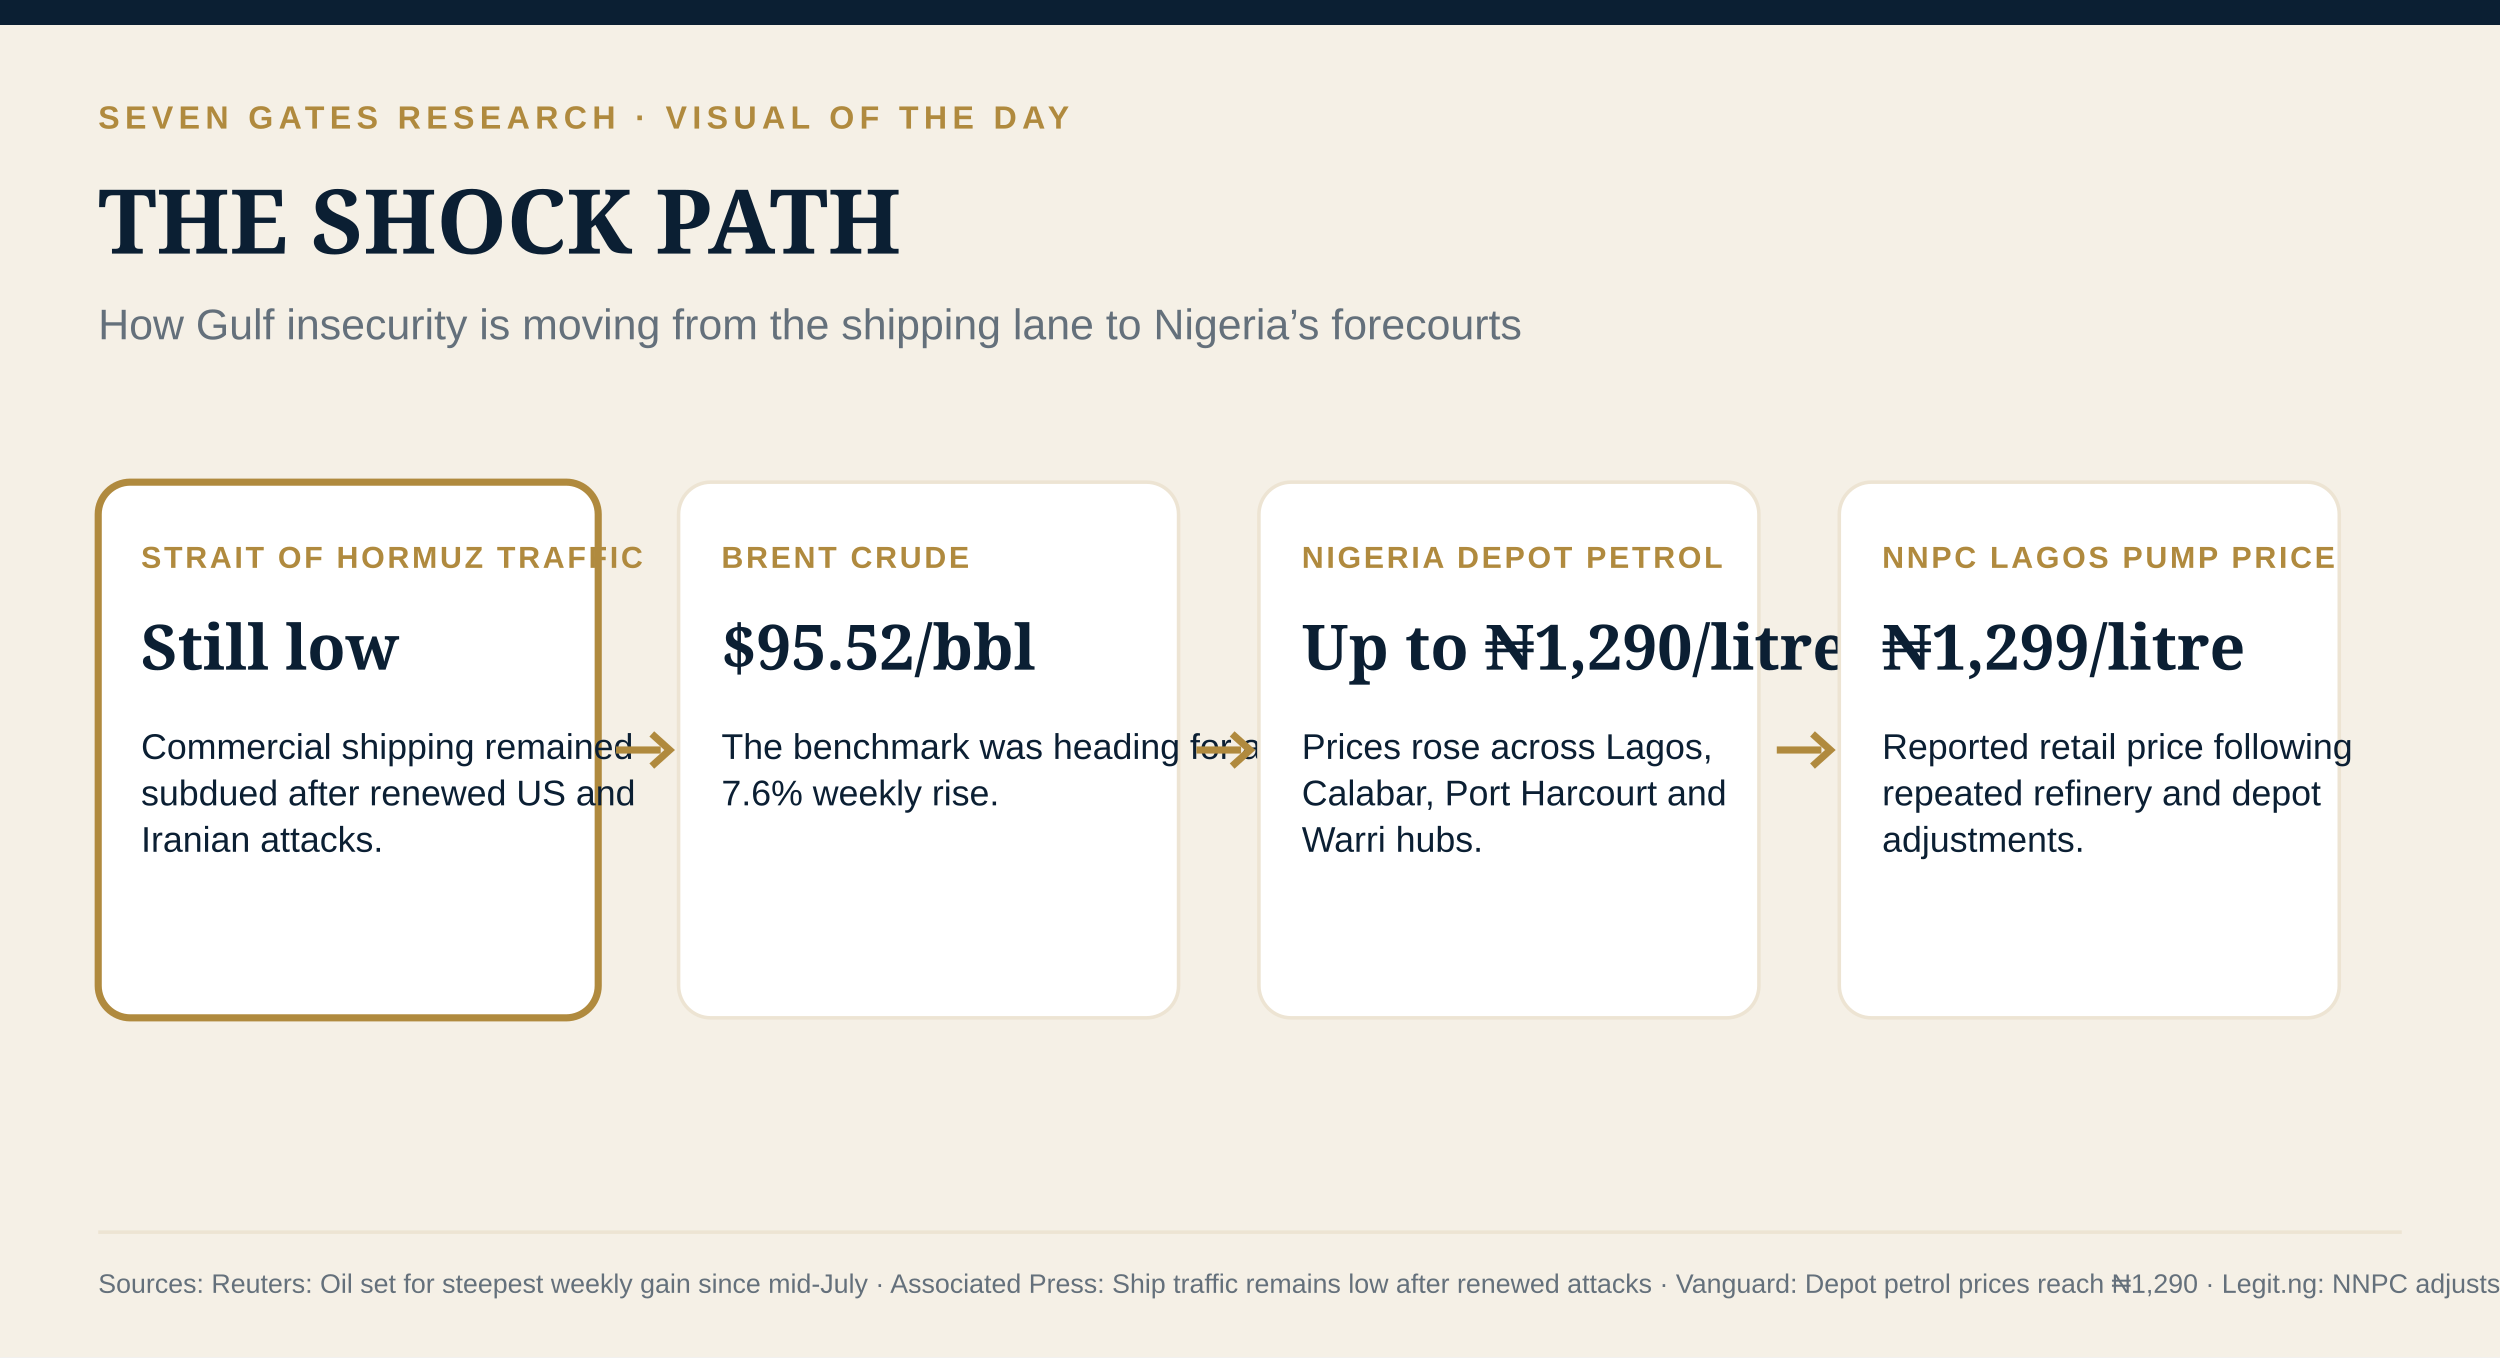
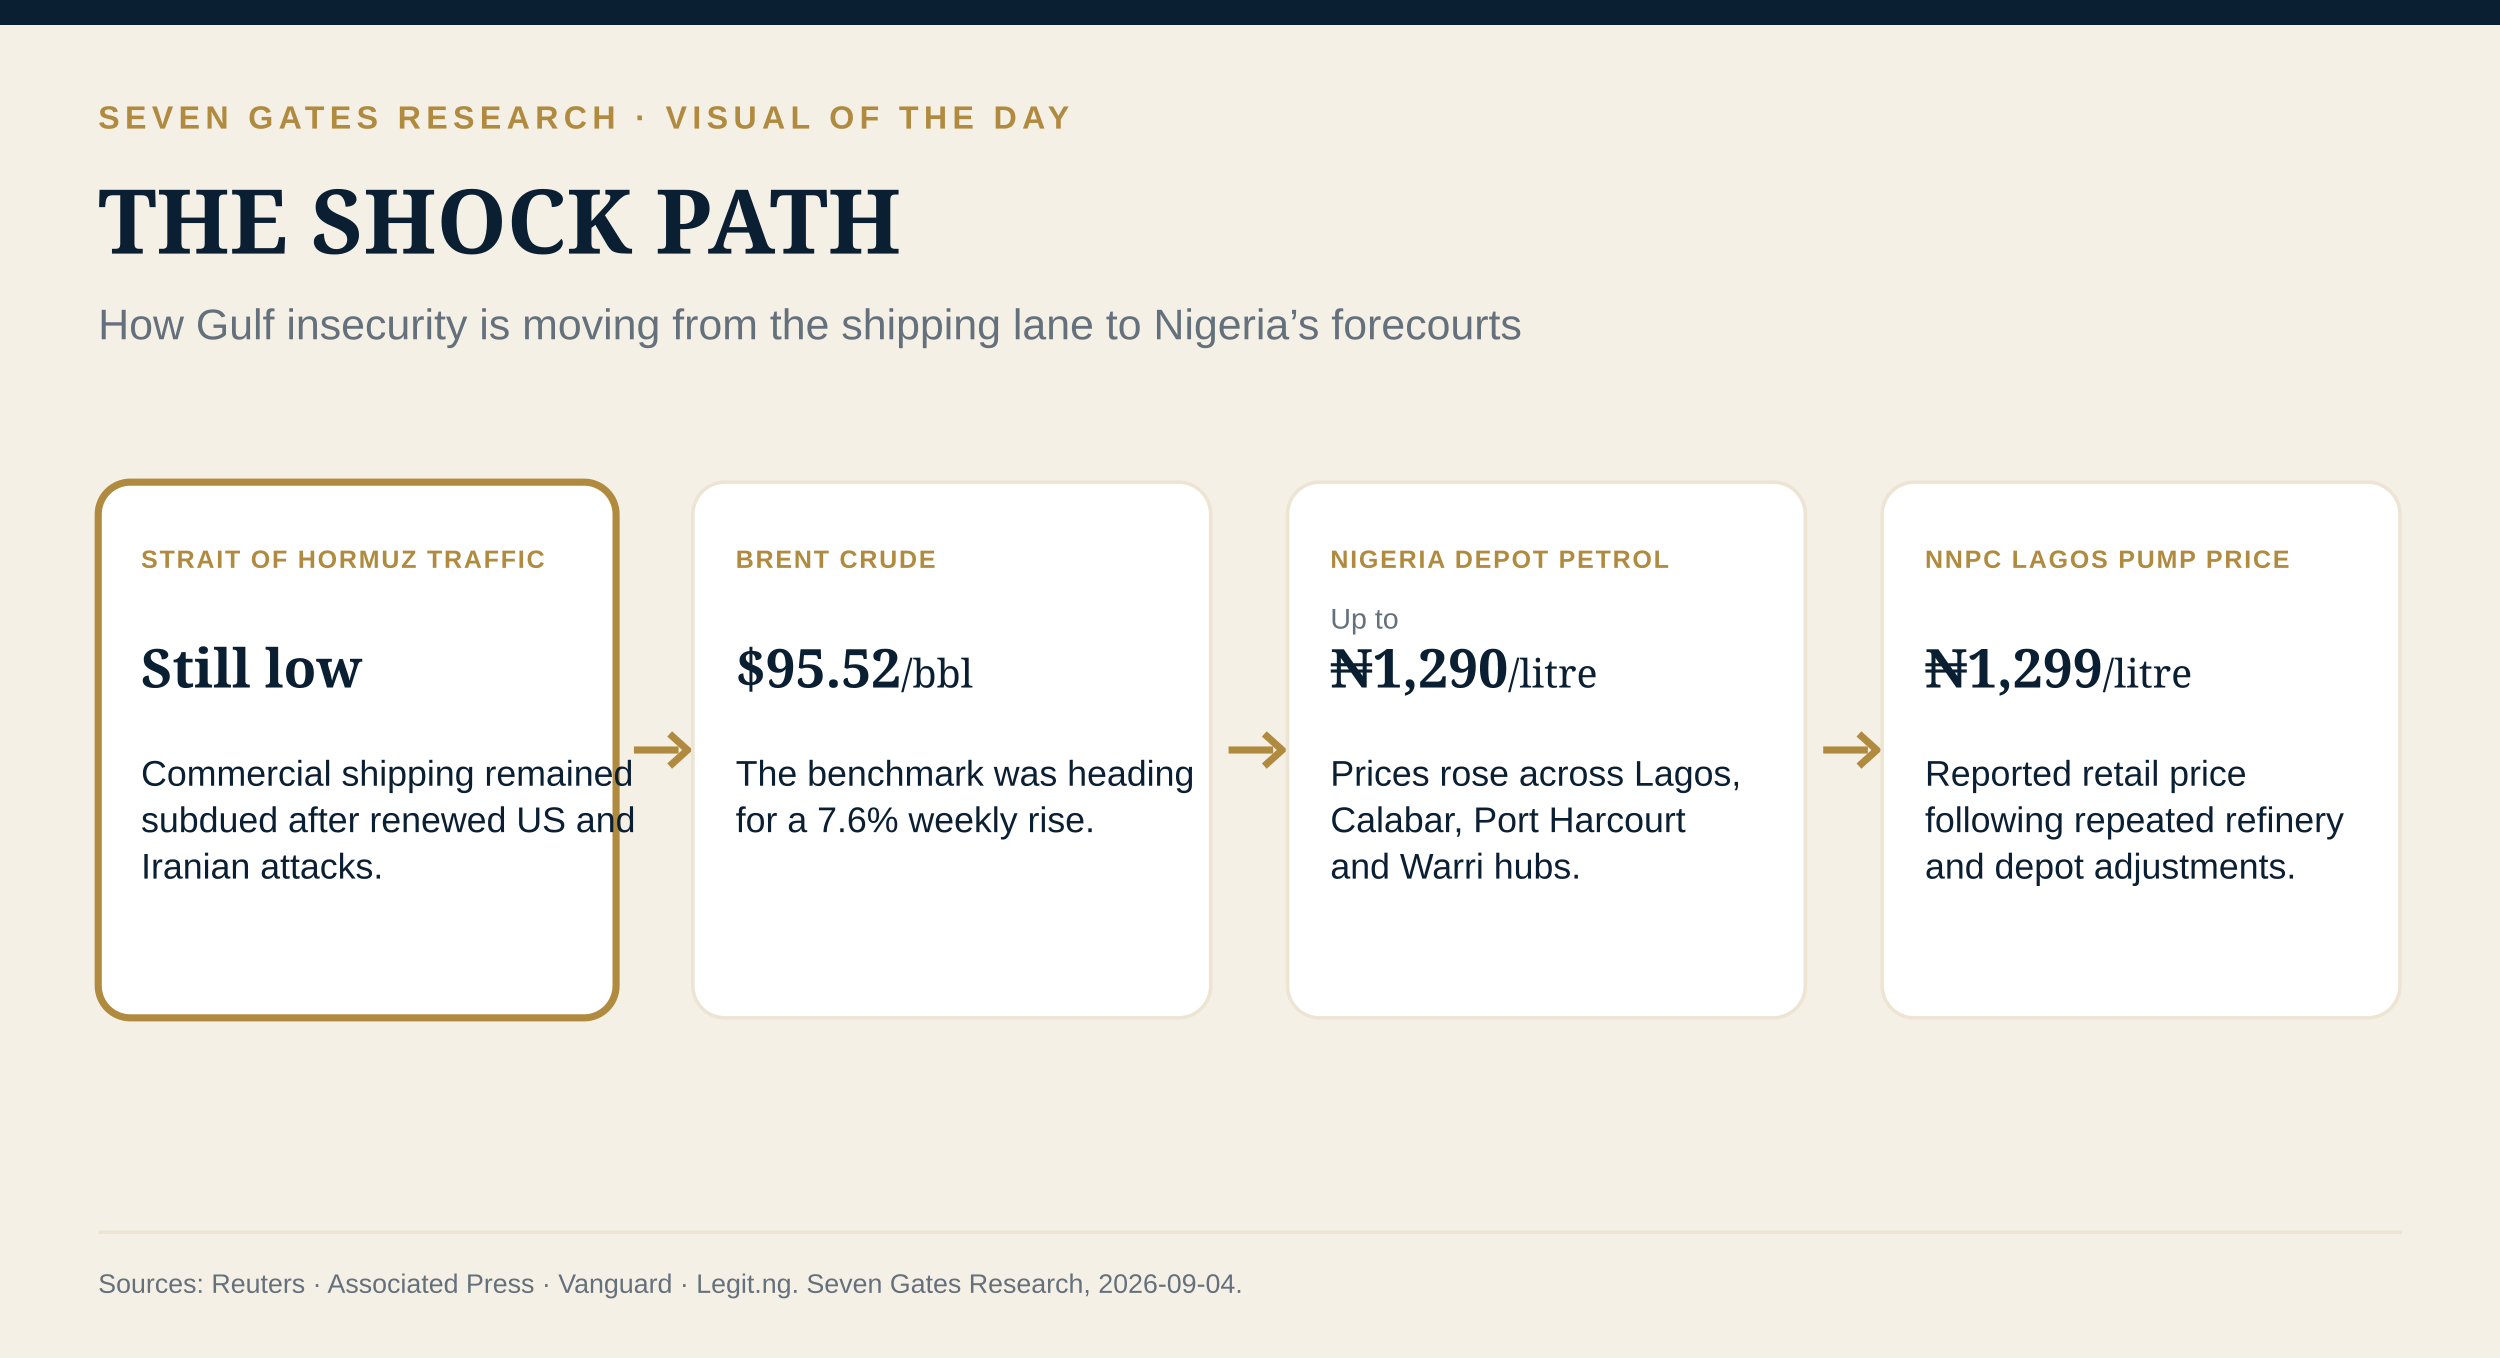
<svg xmlns="http://www.w3.org/2000/svg" viewBox="0 0 1400 760" role="img" aria-labelledby="title desc">
  <style>
  .eyebrow{font:700 18px Arial,sans-serif;letter-spacing:3px;fill:#B08A3E}
  .title{font:700 50px Georgia,serif;fill:#0B1F33}
  .subtitle{font:400 24px Arial,sans-serif;fill:#64707B}
-   .label{font:700 17px Arial,sans-serif;letter-spacing:1.5px;fill:#B08A3E}
-   .labelLight{font:700 17px Arial,sans-serif;letter-spacing:1.5px;fill:#B08A3E}
-   .value{font:700 35px Georgia,serif;fill:#0B1F33}
-   .valueLight{font:700 35px Georgia,serif;fill:#FFFFFF}
-   .valueSmall{font:700 26px Georgia,serif;fill:#0B1F33}
+   .label{font:700 14px Arial,sans-serif;letter-spacing:1px;fill:#B08A3E}
+   .lead{font:400 16px Arial,sans-serif;fill:#64707B}
+   .value{font:700 30px Georgia,serif;fill:#0B1F33}
+   .unit{font:400 22px Georgia,serif;fill:#0B1F33}
  .detail{font:400 20px Arial,sans-serif;fill:#0B1F33}
-   .detailLight{font:400 20px Arial,sans-serif;fill:#FFFFFF}
-   .rank{font:700 28px Georgia,serif;fill:#B08A3E}
  .source{font:400 15px Arial,sans-serif;fill:#64707B}
</style>
  <rect width="1400" height="760" fill="#F5F0E6" />
  <rect x="0" y="0" width="1400" height="14" fill="#0B1F33" />
  <text x="55" y="72" class="eyebrow">SEVEN GATES RESEARCH · VISUAL OF THE DAY</text>
  <text x="55" y="142" class="title">THE SHOCK PATH</text>
  <text x="55" y="190" class="subtitle">How Gulf insecurity is moving from the shipping lane to Nigeria’s forecourts</text>
-   <rect x="55" y="270" width="280" height="300" rx="18" fill="#FFFFFF" stroke="#B08A3E" stroke-width="4" />
+   <rect x="55" y="270" width="290" height="300" rx="18" fill="#FFFFFF" stroke="#B08A3E" stroke-width="4" />
  <text x="79" y="318" class="label">STRAIT OF HORMUZ TRAFFIC</text>
-   <text x="79" y="375" class="value">Still low</text>
-   <text x="79" y="425" class="detail">Commercial shipping remained</text>
-   <text x="79" y="451" class="detail">subdued after renewed US and</text>
-   <text x="79" y="477" class="detail">Iranian attacks.</text>
-   <path d="M 345 420 L 370 420" stroke="#B08A3E" stroke-width="4" />
-   <path d="M 365 411 L 375 420 L 365 429" fill="none" stroke="#B08A3E" stroke-width="4" />
-   <rect x="380" y="270" width="280" height="300" rx="18" fill="#FFFFFF" stroke="#EDE4D3" stroke-width="2" />
-   <text x="404" y="318" class="label">BRENT CRUDE</text>
-   <text x="404" y="375" class="value">$95.52/bbl</text>
-   <text x="404" y="425" class="detail">The benchmark was heading for a</text>
-   <text x="404" y="451" class="detail">7.6% weekly rise.</text>
-   <path d="M 670 420 L 695 420" stroke="#B08A3E" stroke-width="4" />
-   <path d="M 690 411 L 700 420 L 690 429" fill="none" stroke="#B08A3E" stroke-width="4" />
-   <rect x="705" y="270" width="280" height="300" rx="18" fill="#FFFFFF" stroke="#EDE4D3" stroke-width="2" />
-   <text x="729" y="318" class="label">NIGERIA DEPOT PETROL</text>
-   <text x="729" y="375" class="value">Up to ₦1,290/litre</text>
-   <text x="729" y="425" class="detail">Prices rose across Lagos,</text>
-   <text x="729" y="451" class="detail">Calabar, Port Harcourt and</text>
-   <text x="729" y="477" class="detail">Warri hubs.</text>
-   <path d="M 995 420 L 1020 420" stroke="#B08A3E" stroke-width="4" />
-   <path d="M 1015 411 L 1025 420 L 1015 429" fill="none" stroke="#B08A3E" stroke-width="4" />
-   <rect x="1030" y="270" width="280" height="300" rx="18" fill="#FFFFFF" stroke="#EDE4D3" stroke-width="2" />
-   <text x="1054" y="318" class="label">NNPC LAGOS PUMP PRICE</text>
-   <text x="1054" y="375" class="value">₦1,299/litre</text>
-   <text x="1054" y="425" class="detail">Reported retail price following</text>
-   <text x="1054" y="451" class="detail">repeated refinery and depot</text>
-   <text x="1054" y="477" class="detail">adjustments.</text>
+   <text x="79" y="385" class="value">Still low</text>
+   <text x="79" y="440" class="detail">Commercial shipping remained</text>
+   <text x="79" y="466" class="detail">subdued after renewed US and</text>
+   <text x="79" y="492" class="detail">Iranian attacks.</text>
+   <path d="M 355 420 L 380 420" stroke="#B08A3E" stroke-width="4" />
+   <path d="M 375 411 L 385 420 L 375 429" fill="none" stroke="#B08A3E" stroke-width="4" />
+   <rect x="388" y="270" width="290" height="300" rx="18" fill="#FFFFFF" stroke="#EDE4D3" stroke-width="2" />
+   <text x="412" y="318" class="label">BRENT CRUDE</text>
+   <text x="412" y="385" class="value">$95.52<tspan class="unit"> /bbl</tspan>
+   </text>
+   <text x="412" y="440" class="detail">The benchmark was heading</text>
+   <text x="412" y="466" class="detail">for a 7.6% weekly rise.</text>
+   <path d="M 688 420 L 713 420" stroke="#B08A3E" stroke-width="4" />
+   <path d="M 708 411 L 718 420 L 708 429" fill="none" stroke="#B08A3E" stroke-width="4" />
+   <rect x="721" y="270" width="290" height="300" rx="18" fill="#FFFFFF" stroke="#EDE4D3" stroke-width="2" />
+   <text x="745" y="318" class="label">NIGERIA DEPOT PETROL</text>
+   <text x="745" y="352" class="lead">Up to</text>
+   <text x="745" y="385" class="value">₦1,290<tspan class="unit"> /litre</tspan>
+   </text>
+   <text x="745" y="440" class="detail">Prices rose across Lagos,</text>
+   <text x="745" y="466" class="detail">Calabar, Port Harcourt</text>
+   <text x="745" y="492" class="detail">and Warri hubs.</text>
+   <path d="M 1021 420 L 1046 420" stroke="#B08A3E" stroke-width="4" />
+   <path d="M 1041 411 L 1051 420 L 1041 429" fill="none" stroke="#B08A3E" stroke-width="4" />
+   <rect x="1054" y="270" width="290" height="300" rx="18" fill="#FFFFFF" stroke="#EDE4D3" stroke-width="2" />
+   <text x="1078" y="318" class="label">NNPC LAGOS PUMP PRICE</text>
+   <text x="1078" y="385" class="value">₦1,299<tspan class="unit"> /litre</tspan>
+   </text>
+   <text x="1078" y="440" class="detail">Reported retail price</text>
+   <text x="1078" y="466" class="detail">following repeated refinery</text>
+   <text x="1078" y="492" class="detail">and depot adjustments.</text>
  <line x1="55" y1="690" x2="1345" y2="690" stroke="#EDE4D3" stroke-width="2" />
-   <text x="55" y="724" class="source">Sources: Reuters: Oil set for steepest weekly gain since mid-July · Associated Press: Ship traffic remains low after renewed attacks · Vanguard: Depot petrol prices reach ₦1,290 · Legit.ng: NNPC adjusts retail petrol prices. Seven Gates Research, 2026-09-04.</text>
+   <text x="55" y="724" class="source">Sources: Reuters · Associated Press · Vanguard · Legit.ng. Seven Gates Research, 2026-09-04.</text>
</svg>
